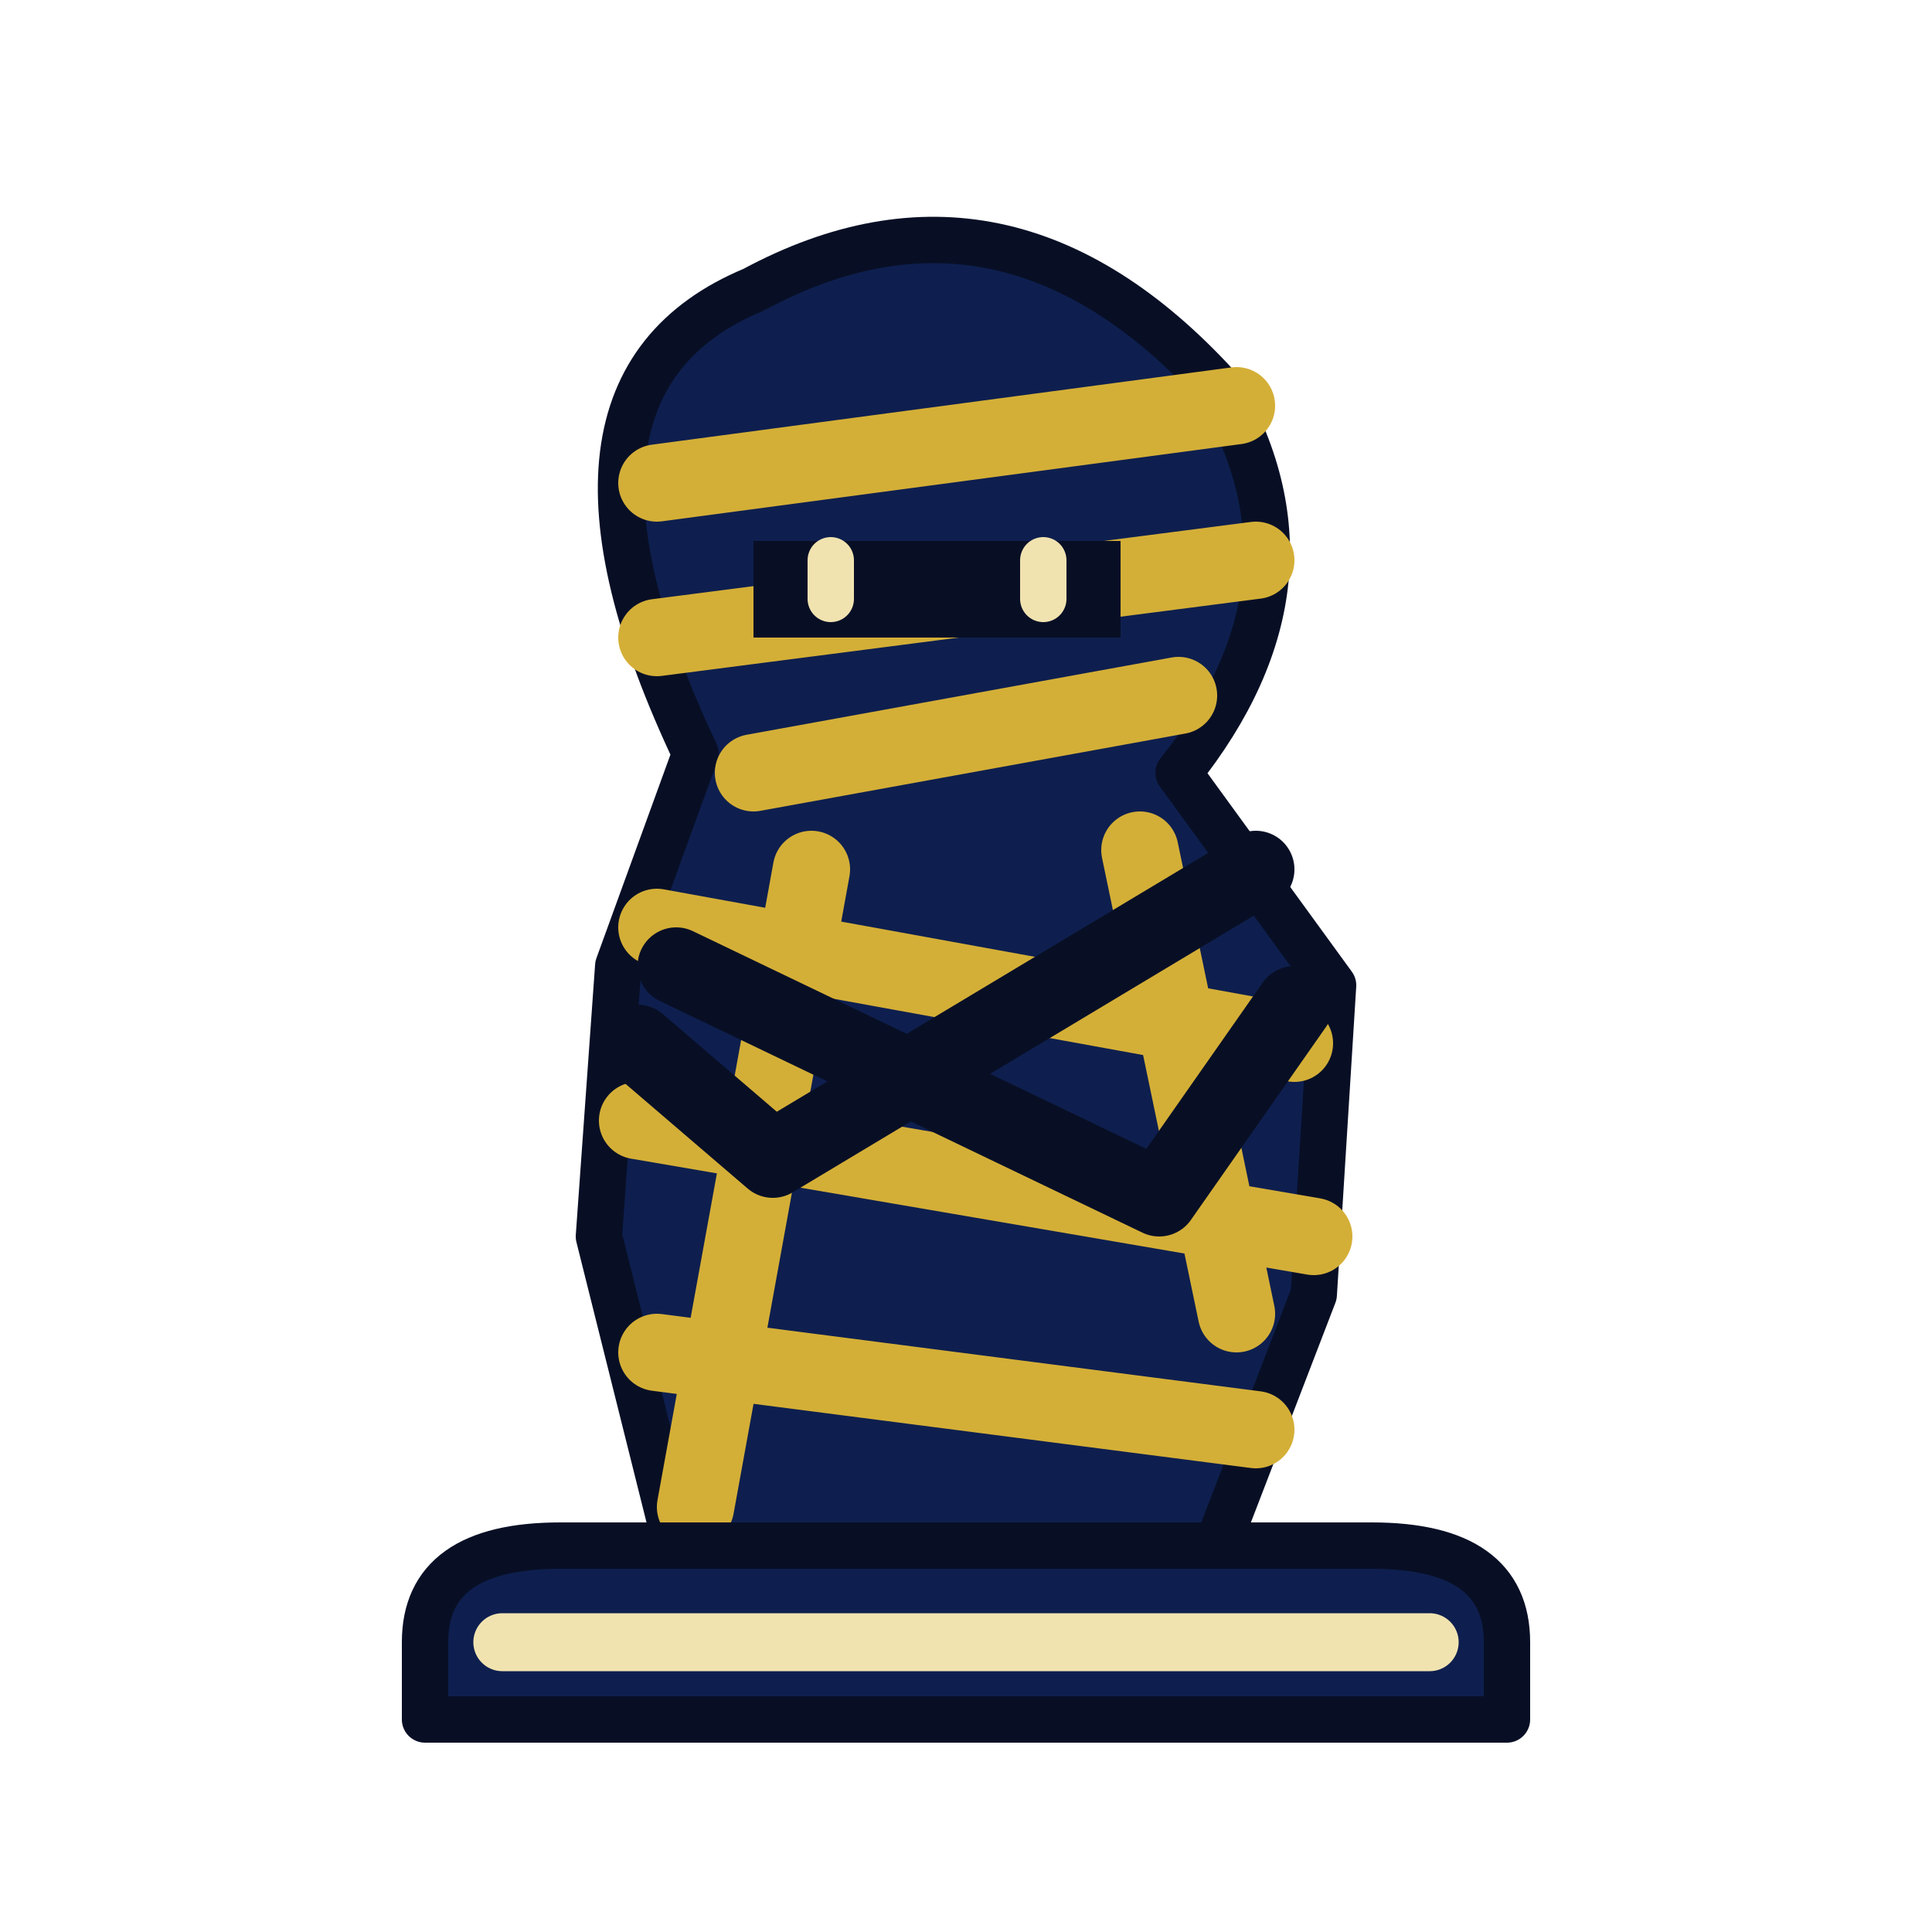
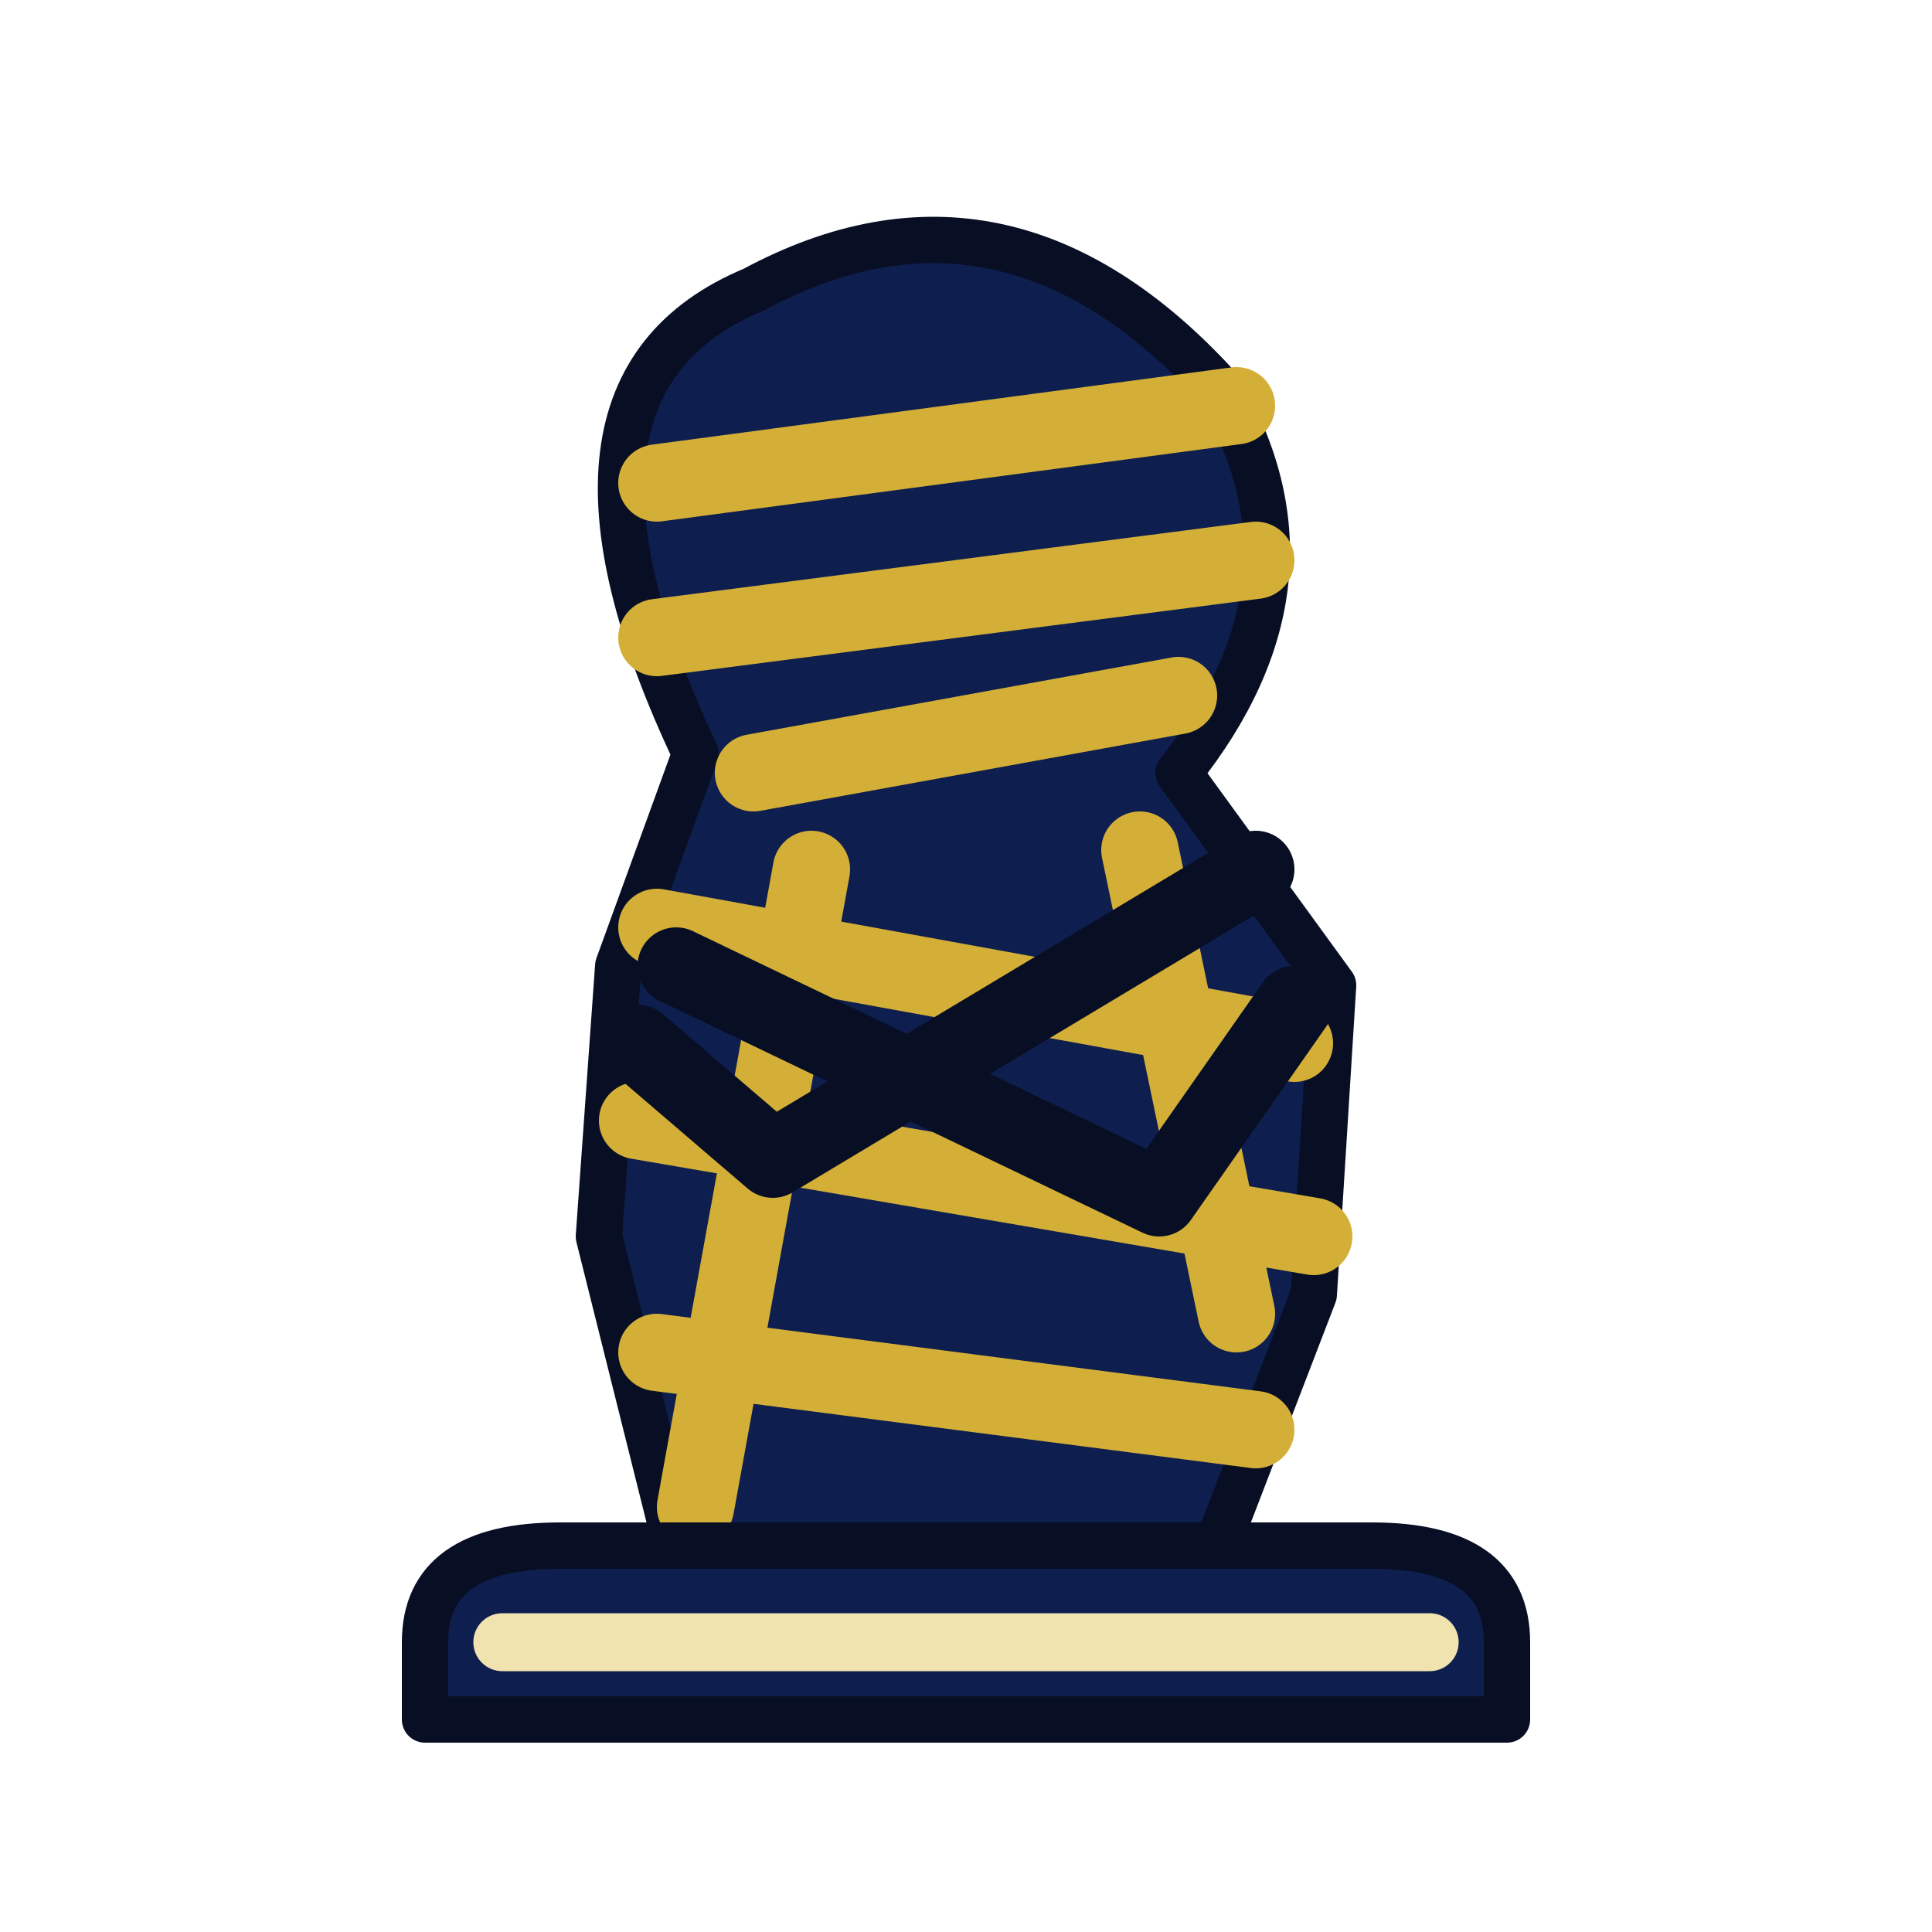
<svg xmlns="http://www.w3.org/2000/svg" viewBox="0 0 100 100">
  <g fill="#0E1F4F" stroke="#080F25" stroke-width="2.4" stroke-linejoin="round" stroke-linecap="round">
    <path d="M36 39 Q27 20 39 15 Q52 8 63 20 Q69 30 61 40 L69 51 L68 67 L63 80 H35 L31 64 L32 50Z" />
    <path d="M34 25 L64 21 M34 33 L65 29 M39 40 L61 36 M34 48 L67 54 M33 58 L68 64 M34 70 L65 74 M42 45 L36 78 M59 44 L64 68" fill="none" stroke="#D4AF37" stroke-width="4" />
-     <path d="M39 28 H58 V33 H39Z" fill="#080F25" stroke="none" />
-     <path d="M43 29 V31 M54 29 V31" stroke="#F1E3B0" />
    <path d="M35 50 L60 62 L67 52 M65 45 L40 60 L33 54" fill="none" stroke-width="4" />
    <path d="M22 89 V85 Q22 80 29 80 H71 Q78 80 78 85 V89Z" />
    <path d="M26 85 H74" stroke="#F1E3B0" stroke-width="3" />
  </g>
</svg>
